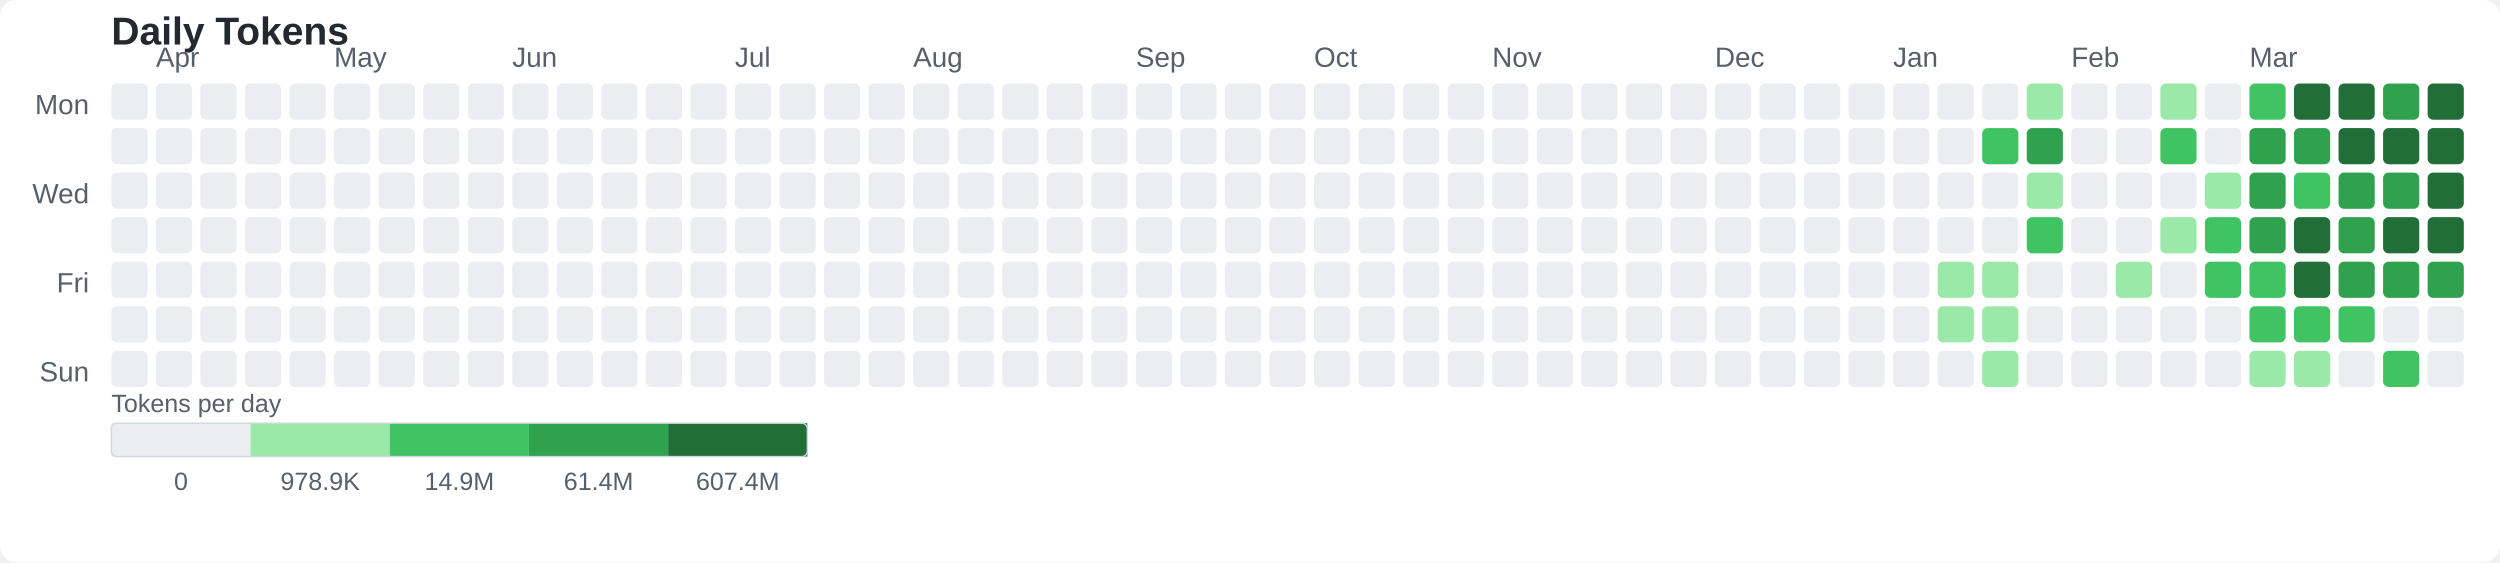
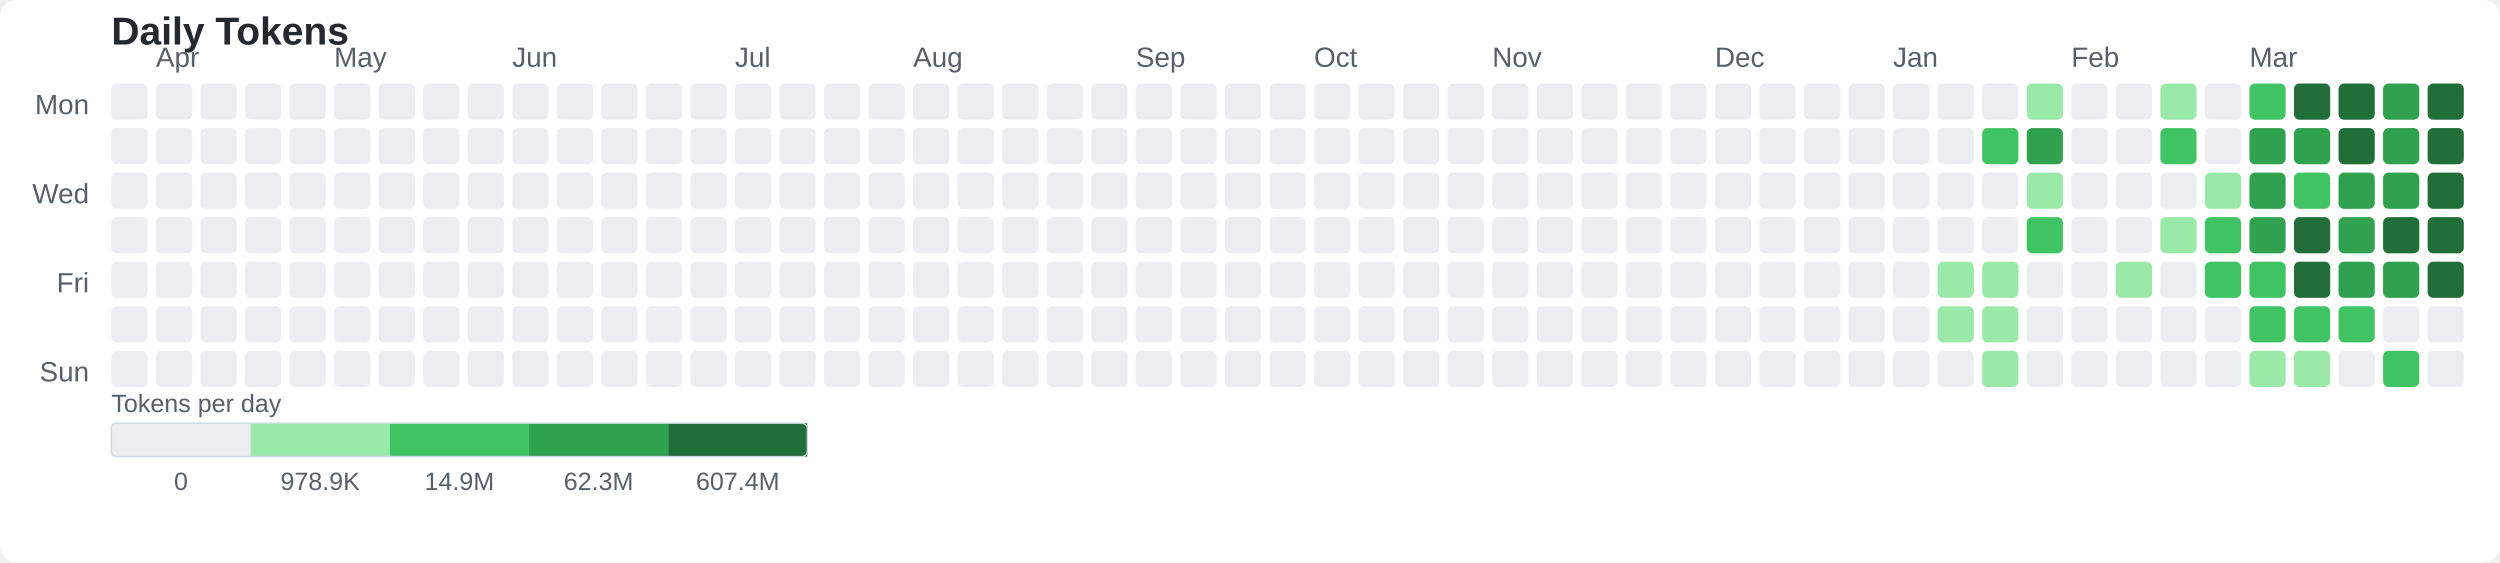
<svg xmlns="http://www.w3.org/2000/svg" width="898" height="202" viewBox="0 0 898 202">
  <rect width="898" height="202" fill="#ffffff" rx="6" />
  <text x="40" y="16" font-family="Arial, sans-serif" font-size="14" fill="#24292f" font-weight="bold">Daily Tokens</text>
  <text x="32" y="41" font-family="Arial, sans-serif" font-size="10" fill="#57606a" text-anchor="end">Mon</text>
  <text x="32" y="73" font-family="Arial, sans-serif" font-size="10" fill="#57606a" text-anchor="end">Wed</text>
  <text x="32" y="105" font-family="Arial, sans-serif" font-size="10" fill="#57606a" text-anchor="end">Fri</text>
  <text x="32" y="137" font-family="Arial, sans-serif" font-size="10" fill="#57606a" text-anchor="end">Sun</text>
  <text x="56" y="24" font-family="Arial, sans-serif" font-size="10" fill="#57606a">Apr</text>
  <text x="120" y="24" font-family="Arial, sans-serif" font-size="10" fill="#57606a">May</text>
  <text x="184" y="24" font-family="Arial, sans-serif" font-size="10" fill="#57606a">Jun</text>
  <text x="264" y="24" font-family="Arial, sans-serif" font-size="10" fill="#57606a">Jul</text>
  <text x="328" y="24" font-family="Arial, sans-serif" font-size="10" fill="#57606a">Aug</text>
  <text x="408" y="24" font-family="Arial, sans-serif" font-size="10" fill="#57606a">Sep</text>
  <text x="472" y="24" font-family="Arial, sans-serif" font-size="10" fill="#57606a">Oct</text>
  <text x="536" y="24" font-family="Arial, sans-serif" font-size="10" fill="#57606a">Nov</text>
  <text x="616" y="24" font-family="Arial, sans-serif" font-size="10" fill="#57606a">Dec</text>
  <text x="680" y="24" font-family="Arial, sans-serif" font-size="10" fill="#57606a">Jan</text>
  <text x="744" y="24" font-family="Arial, sans-serif" font-size="10" fill="#57606a">Feb</text>
  <text x="808" y="24" font-family="Arial, sans-serif" font-size="10" fill="#57606a">Mar</text>
  <rect x="40" y="30" width="13" height="13" rx="2" ry="2" fill="#ebedf0" />
  <rect x="40" y="46" width="13" height="13" rx="2" ry="2" fill="#ebedf0" />
  <rect x="40" y="62" width="13" height="13" rx="2" ry="2" fill="#ebedf0" />
  <rect x="40" y="78" width="13" height="13" rx="2" ry="2" fill="#ebedf0" />
  <rect x="40" y="94" width="13" height="13" rx="2" ry="2" fill="#ebedf0">
    </rect>
  <rect x="40" y="110" width="13" height="13" rx="2" ry="2" fill="#ebedf0">
    </rect>
  <rect x="40" y="126" width="13" height="13" rx="2" ry="2" fill="#ebedf0">
    </rect>
  <rect x="56" y="30" width="13" height="13" rx="2" ry="2" fill="#ebedf0">
    </rect>
  <rect x="56" y="46" width="13" height="13" rx="2" ry="2" fill="#ebedf0">
    </rect>
  <rect x="56" y="62" width="13" height="13" rx="2" ry="2" fill="#ebedf0">
    </rect>
  <rect x="56" y="78" width="13" height="13" rx="2" ry="2" fill="#ebedf0">
    </rect>
  <rect x="56" y="94" width="13" height="13" rx="2" ry="2" fill="#ebedf0">
    </rect>
  <rect x="56" y="110" width="13" height="13" rx="2" ry="2" fill="#ebedf0">
    </rect>
  <rect x="56" y="126" width="13" height="13" rx="2" ry="2" fill="#ebedf0">
    </rect>
  <rect x="72" y="30" width="13" height="13" rx="2" ry="2" fill="#ebedf0">
    </rect>
  <rect x="72" y="46" width="13" height="13" rx="2" ry="2" fill="#ebedf0">
    </rect>
  <rect x="72" y="62" width="13" height="13" rx="2" ry="2" fill="#ebedf0">
    </rect>
  <rect x="72" y="78" width="13" height="13" rx="2" ry="2" fill="#ebedf0">
    </rect>
  <rect x="72" y="94" width="13" height="13" rx="2" ry="2" fill="#ebedf0">
    </rect>
  <rect x="72" y="110" width="13" height="13" rx="2" ry="2" fill="#ebedf0">
    </rect>
  <rect x="72" y="126" width="13" height="13" rx="2" ry="2" fill="#ebedf0">
    </rect>
  <rect x="88" y="30" width="13" height="13" rx="2" ry="2" fill="#ebedf0">
    </rect>
  <rect x="88" y="46" width="13" height="13" rx="2" ry="2" fill="#ebedf0">
    </rect>
  <rect x="88" y="62" width="13" height="13" rx="2" ry="2" fill="#ebedf0">
    </rect>
  <rect x="88" y="78" width="13" height="13" rx="2" ry="2" fill="#ebedf0">
    </rect>
  <rect x="88" y="94" width="13" height="13" rx="2" ry="2" fill="#ebedf0">
    </rect>
  <rect x="88" y="110" width="13" height="13" rx="2" ry="2" fill="#ebedf0">
    </rect>
  <rect x="88" y="126" width="13" height="13" rx="2" ry="2" fill="#ebedf0">
    </rect>
  <rect x="104" y="30" width="13" height="13" rx="2" ry="2" fill="#ebedf0">
    </rect>
  <rect x="104" y="46" width="13" height="13" rx="2" ry="2" fill="#ebedf0">
    </rect>
  <rect x="104" y="62" width="13" height="13" rx="2" ry="2" fill="#ebedf0">
    </rect>
  <rect x="104" y="78" width="13" height="13" rx="2" ry="2" fill="#ebedf0">
    </rect>
  <rect x="104" y="94" width="13" height="13" rx="2" ry="2" fill="#ebedf0">
    </rect>
  <rect x="104" y="110" width="13" height="13" rx="2" ry="2" fill="#ebedf0">
    </rect>
  <rect x="104" y="126" width="13" height="13" rx="2" ry="2" fill="#ebedf0">
    </rect>
  <rect x="120" y="30" width="13" height="13" rx="2" ry="2" fill="#ebedf0">
    </rect>
  <rect x="120" y="46" width="13" height="13" rx="2" ry="2" fill="#ebedf0">
    </rect>
  <rect x="120" y="62" width="13" height="13" rx="2" ry="2" fill="#ebedf0">
    </rect>
  <rect x="120" y="78" width="13" height="13" rx="2" ry="2" fill="#ebedf0">
    </rect>
  <rect x="120" y="94" width="13" height="13" rx="2" ry="2" fill="#ebedf0">
    </rect>
  <rect x="120" y="110" width="13" height="13" rx="2" ry="2" fill="#ebedf0">
    </rect>
  <rect x="120" y="126" width="13" height="13" rx="2" ry="2" fill="#ebedf0">
    </rect>
  <rect x="136" y="30" width="13" height="13" rx="2" ry="2" fill="#ebedf0">
    </rect>
  <rect x="136" y="46" width="13" height="13" rx="2" ry="2" fill="#ebedf0">
    </rect>
  <rect x="136" y="62" width="13" height="13" rx="2" ry="2" fill="#ebedf0">
    </rect>
  <rect x="136" y="78" width="13" height="13" rx="2" ry="2" fill="#ebedf0">
    </rect>
  <rect x="136" y="94" width="13" height="13" rx="2" ry="2" fill="#ebedf0">
    </rect>
  <rect x="136" y="110" width="13" height="13" rx="2" ry="2" fill="#ebedf0">
    </rect>
  <rect x="136" y="126" width="13" height="13" rx="2" ry="2" fill="#ebedf0">
    </rect>
  <rect x="152" y="30" width="13" height="13" rx="2" ry="2" fill="#ebedf0">
    </rect>
  <rect x="152" y="46" width="13" height="13" rx="2" ry="2" fill="#ebedf0">
    </rect>
  <rect x="152" y="62" width="13" height="13" rx="2" ry="2" fill="#ebedf0">
    </rect>
  <rect x="152" y="78" width="13" height="13" rx="2" ry="2" fill="#ebedf0">
    </rect>
  <rect x="152" y="94" width="13" height="13" rx="2" ry="2" fill="#ebedf0">
    </rect>
  <rect x="152" y="110" width="13" height="13" rx="2" ry="2" fill="#ebedf0">
    </rect>
  <rect x="152" y="126" width="13" height="13" rx="2" ry="2" fill="#ebedf0">
    </rect>
  <rect x="168" y="30" width="13" height="13" rx="2" ry="2" fill="#ebedf0">
    </rect>
  <rect x="168" y="46" width="13" height="13" rx="2" ry="2" fill="#ebedf0">
    </rect>
  <rect x="168" y="62" width="13" height="13" rx="2" ry="2" fill="#ebedf0">
    </rect>
  <rect x="168" y="78" width="13" height="13" rx="2" ry="2" fill="#ebedf0">
    </rect>
  <rect x="168" y="94" width="13" height="13" rx="2" ry="2" fill="#ebedf0">
    </rect>
  <rect x="168" y="110" width="13" height="13" rx="2" ry="2" fill="#ebedf0">
    </rect>
  <rect x="168" y="126" width="13" height="13" rx="2" ry="2" fill="#ebedf0">
    </rect>
  <rect x="184" y="30" width="13" height="13" rx="2" ry="2" fill="#ebedf0">
    </rect>
  <rect x="184" y="46" width="13" height="13" rx="2" ry="2" fill="#ebedf0">
    </rect>
  <rect x="184" y="62" width="13" height="13" rx="2" ry="2" fill="#ebedf0">
    </rect>
  <rect x="184" y="78" width="13" height="13" rx="2" ry="2" fill="#ebedf0">
    </rect>
  <rect x="184" y="94" width="13" height="13" rx="2" ry="2" fill="#ebedf0">
    </rect>
  <rect x="184" y="110" width="13" height="13" rx="2" ry="2" fill="#ebedf0">
    </rect>
  <rect x="184" y="126" width="13" height="13" rx="2" ry="2" fill="#ebedf0">
    </rect>
  <rect x="200" y="30" width="13" height="13" rx="2" ry="2" fill="#ebedf0">
    </rect>
  <rect x="200" y="46" width="13" height="13" rx="2" ry="2" fill="#ebedf0">
    </rect>
  <rect x="200" y="62" width="13" height="13" rx="2" ry="2" fill="#ebedf0">
    </rect>
  <rect x="200" y="78" width="13" height="13" rx="2" ry="2" fill="#ebedf0">
    </rect>
  <rect x="200" y="94" width="13" height="13" rx="2" ry="2" fill="#ebedf0">
    </rect>
  <rect x="200" y="110" width="13" height="13" rx="2" ry="2" fill="#ebedf0">
    </rect>
  <rect x="200" y="126" width="13" height="13" rx="2" ry="2" fill="#ebedf0">
    </rect>
  <rect x="216" y="30" width="13" height="13" rx="2" ry="2" fill="#ebedf0">
    </rect>
  <rect x="216" y="46" width="13" height="13" rx="2" ry="2" fill="#ebedf0">
    </rect>
  <rect x="216" y="62" width="13" height="13" rx="2" ry="2" fill="#ebedf0">
    </rect>
  <rect x="216" y="78" width="13" height="13" rx="2" ry="2" fill="#ebedf0">
    </rect>
  <rect x="216" y="94" width="13" height="13" rx="2" ry="2" fill="#ebedf0">
    </rect>
  <rect x="216" y="110" width="13" height="13" rx="2" ry="2" fill="#ebedf0">
    </rect>
  <rect x="216" y="126" width="13" height="13" rx="2" ry="2" fill="#ebedf0">
    </rect>
  <rect x="232" y="30" width="13" height="13" rx="2" ry="2" fill="#ebedf0">
    </rect>
  <rect x="232" y="46" width="13" height="13" rx="2" ry="2" fill="#ebedf0">
    </rect>
  <rect x="232" y="62" width="13" height="13" rx="2" ry="2" fill="#ebedf0">
    </rect>
  <rect x="232" y="78" width="13" height="13" rx="2" ry="2" fill="#ebedf0">
    </rect>
  <rect x="232" y="94" width="13" height="13" rx="2" ry="2" fill="#ebedf0">
    </rect>
  <rect x="232" y="110" width="13" height="13" rx="2" ry="2" fill="#ebedf0">
    </rect>
  <rect x="232" y="126" width="13" height="13" rx="2" ry="2" fill="#ebedf0">
    </rect>
  <rect x="248" y="30" width="13" height="13" rx="2" ry="2" fill="#ebedf0">
    </rect>
  <rect x="248" y="46" width="13" height="13" rx="2" ry="2" fill="#ebedf0">
    </rect>
  <rect x="248" y="62" width="13" height="13" rx="2" ry="2" fill="#ebedf0">
    </rect>
  <rect x="248" y="78" width="13" height="13" rx="2" ry="2" fill="#ebedf0">
    </rect>
  <rect x="248" y="94" width="13" height="13" rx="2" ry="2" fill="#ebedf0">
    </rect>
  <rect x="248" y="110" width="13" height="13" rx="2" ry="2" fill="#ebedf0">
    </rect>
  <rect x="248" y="126" width="13" height="13" rx="2" ry="2" fill="#ebedf0">
    </rect>
  <rect x="264" y="30" width="13" height="13" rx="2" ry="2" fill="#ebedf0">
    </rect>
  <rect x="264" y="46" width="13" height="13" rx="2" ry="2" fill="#ebedf0">
    </rect>
  <rect x="264" y="62" width="13" height="13" rx="2" ry="2" fill="#ebedf0">
    </rect>
  <rect x="264" y="78" width="13" height="13" rx="2" ry="2" fill="#ebedf0">
    </rect>
  <rect x="264" y="94" width="13" height="13" rx="2" ry="2" fill="#ebedf0">
    </rect>
  <rect x="264" y="110" width="13" height="13" rx="2" ry="2" fill="#ebedf0">
    </rect>
  <rect x="264" y="126" width="13" height="13" rx="2" ry="2" fill="#ebedf0">
    </rect>
  <rect x="280" y="30" width="13" height="13" rx="2" ry="2" fill="#ebedf0">
    </rect>
  <rect x="280" y="46" width="13" height="13" rx="2" ry="2" fill="#ebedf0">
    </rect>
  <rect x="280" y="62" width="13" height="13" rx="2" ry="2" fill="#ebedf0">
    </rect>
  <rect x="280" y="78" width="13" height="13" rx="2" ry="2" fill="#ebedf0">
    </rect>
  <rect x="280" y="94" width="13" height="13" rx="2" ry="2" fill="#ebedf0">
    </rect>
  <rect x="280" y="110" width="13" height="13" rx="2" ry="2" fill="#ebedf0">
    </rect>
  <rect x="280" y="126" width="13" height="13" rx="2" ry="2" fill="#ebedf0">
    </rect>
  <rect x="296" y="30" width="13" height="13" rx="2" ry="2" fill="#ebedf0">
    </rect>
  <rect x="296" y="46" width="13" height="13" rx="2" ry="2" fill="#ebedf0">
    </rect>
  <rect x="296" y="62" width="13" height="13" rx="2" ry="2" fill="#ebedf0">
    </rect>
  <rect x="296" y="78" width="13" height="13" rx="2" ry="2" fill="#ebedf0">
    </rect>
  <rect x="296" y="94" width="13" height="13" rx="2" ry="2" fill="#ebedf0">
    </rect>
  <rect x="296" y="110" width="13" height="13" rx="2" ry="2" fill="#ebedf0">
    </rect>
  <rect x="296" y="126" width="13" height="13" rx="2" ry="2" fill="#ebedf0">
    </rect>
  <rect x="312" y="30" width="13" height="13" rx="2" ry="2" fill="#ebedf0">
    </rect>
  <rect x="312" y="46" width="13" height="13" rx="2" ry="2" fill="#ebedf0">
    </rect>
  <rect x="312" y="62" width="13" height="13" rx="2" ry="2" fill="#ebedf0">
    </rect>
  <rect x="312" y="78" width="13" height="13" rx="2" ry="2" fill="#ebedf0">
    </rect>
  <rect x="312" y="94" width="13" height="13" rx="2" ry="2" fill="#ebedf0">
    </rect>
  <rect x="312" y="110" width="13" height="13" rx="2" ry="2" fill="#ebedf0">
    </rect>
  <rect x="312" y="126" width="13" height="13" rx="2" ry="2" fill="#ebedf0">
    </rect>
  <rect x="328" y="30" width="13" height="13" rx="2" ry="2" fill="#ebedf0">
    </rect>
  <rect x="328" y="46" width="13" height="13" rx="2" ry="2" fill="#ebedf0">
    </rect>
  <rect x="328" y="62" width="13" height="13" rx="2" ry="2" fill="#ebedf0">
    </rect>
  <rect x="328" y="78" width="13" height="13" rx="2" ry="2" fill="#ebedf0">
    </rect>
  <rect x="328" y="94" width="13" height="13" rx="2" ry="2" fill="#ebedf0">
    </rect>
  <rect x="328" y="110" width="13" height="13" rx="2" ry="2" fill="#ebedf0">
    </rect>
  <rect x="328" y="126" width="13" height="13" rx="2" ry="2" fill="#ebedf0">
    </rect>
  <rect x="344" y="30" width="13" height="13" rx="2" ry="2" fill="#ebedf0">
    </rect>
  <rect x="344" y="46" width="13" height="13" rx="2" ry="2" fill="#ebedf0">
    </rect>
  <rect x="344" y="62" width="13" height="13" rx="2" ry="2" fill="#ebedf0">
    </rect>
  <rect x="344" y="78" width="13" height="13" rx="2" ry="2" fill="#ebedf0">
    </rect>
  <rect x="344" y="94" width="13" height="13" rx="2" ry="2" fill="#ebedf0">
    </rect>
  <rect x="344" y="110" width="13" height="13" rx="2" ry="2" fill="#ebedf0">
    </rect>
  <rect x="344" y="126" width="13" height="13" rx="2" ry="2" fill="#ebedf0">
    </rect>
  <rect x="360" y="30" width="13" height="13" rx="2" ry="2" fill="#ebedf0">
    </rect>
  <rect x="360" y="46" width="13" height="13" rx="2" ry="2" fill="#ebedf0">
    </rect>
  <rect x="360" y="62" width="13" height="13" rx="2" ry="2" fill="#ebedf0">
    </rect>
  <rect x="360" y="78" width="13" height="13" rx="2" ry="2" fill="#ebedf0">
    </rect>
  <rect x="360" y="94" width="13" height="13" rx="2" ry="2" fill="#ebedf0">
    </rect>
  <rect x="360" y="110" width="13" height="13" rx="2" ry="2" fill="#ebedf0">
    </rect>
  <rect x="360" y="126" width="13" height="13" rx="2" ry="2" fill="#ebedf0">
    </rect>
  <rect x="376" y="30" width="13" height="13" rx="2" ry="2" fill="#ebedf0">
    </rect>
  <rect x="376" y="46" width="13" height="13" rx="2" ry="2" fill="#ebedf0">
    </rect>
  <rect x="376" y="62" width="13" height="13" rx="2" ry="2" fill="#ebedf0">
    </rect>
  <rect x="376" y="78" width="13" height="13" rx="2" ry="2" fill="#ebedf0">
    </rect>
  <rect x="376" y="94" width="13" height="13" rx="2" ry="2" fill="#ebedf0">
    </rect>
  <rect x="376" y="110" width="13" height="13" rx="2" ry="2" fill="#ebedf0">
    </rect>
  <rect x="376" y="126" width="13" height="13" rx="2" ry="2" fill="#ebedf0">
    </rect>
  <rect x="392" y="30" width="13" height="13" rx="2" ry="2" fill="#ebedf0">
    </rect>
  <rect x="392" y="46" width="13" height="13" rx="2" ry="2" fill="#ebedf0">
    </rect>
  <rect x="392" y="62" width="13" height="13" rx="2" ry="2" fill="#ebedf0">
    </rect>
  <rect x="392" y="78" width="13" height="13" rx="2" ry="2" fill="#ebedf0">
    </rect>
  <rect x="392" y="94" width="13" height="13" rx="2" ry="2" fill="#ebedf0">
    </rect>
  <rect x="392" y="110" width="13" height="13" rx="2" ry="2" fill="#ebedf0">
    </rect>
  <rect x="392" y="126" width="13" height="13" rx="2" ry="2" fill="#ebedf0">
    </rect>
  <rect x="408" y="30" width="13" height="13" rx="2" ry="2" fill="#ebedf0">
    </rect>
  <rect x="408" y="46" width="13" height="13" rx="2" ry="2" fill="#ebedf0">
    </rect>
  <rect x="408" y="62" width="13" height="13" rx="2" ry="2" fill="#ebedf0">
    </rect>
  <rect x="408" y="78" width="13" height="13" rx="2" ry="2" fill="#ebedf0">
    </rect>
  <rect x="408" y="94" width="13" height="13" rx="2" ry="2" fill="#ebedf0">
    </rect>
  <rect x="408" y="110" width="13" height="13" rx="2" ry="2" fill="#ebedf0">
    </rect>
  <rect x="408" y="126" width="13" height="13" rx="2" ry="2" fill="#ebedf0">
    </rect>
  <rect x="424" y="30" width="13" height="13" rx="2" ry="2" fill="#ebedf0">
    </rect>
  <rect x="424" y="46" width="13" height="13" rx="2" ry="2" fill="#ebedf0">
    </rect>
  <rect x="424" y="62" width="13" height="13" rx="2" ry="2" fill="#ebedf0">
    </rect>
  <rect x="424" y="78" width="13" height="13" rx="2" ry="2" fill="#ebedf0">
    </rect>
  <rect x="424" y="94" width="13" height="13" rx="2" ry="2" fill="#ebedf0">
    </rect>
  <rect x="424" y="110" width="13" height="13" rx="2" ry="2" fill="#ebedf0">
    </rect>
  <rect x="424" y="126" width="13" height="13" rx="2" ry="2" fill="#ebedf0">
    </rect>
  <rect x="440" y="30" width="13" height="13" rx="2" ry="2" fill="#ebedf0">
    </rect>
  <rect x="440" y="46" width="13" height="13" rx="2" ry="2" fill="#ebedf0">
    </rect>
  <rect x="440" y="62" width="13" height="13" rx="2" ry="2" fill="#ebedf0">
    </rect>
  <rect x="440" y="78" width="13" height="13" rx="2" ry="2" fill="#ebedf0">
    </rect>
  <rect x="440" y="94" width="13" height="13" rx="2" ry="2" fill="#ebedf0">
    </rect>
  <rect x="440" y="110" width="13" height="13" rx="2" ry="2" fill="#ebedf0">
    </rect>
  <rect x="440" y="126" width="13" height="13" rx="2" ry="2" fill="#ebedf0">
    </rect>
  <rect x="456" y="30" width="13" height="13" rx="2" ry="2" fill="#ebedf0">
    </rect>
  <rect x="456" y="46" width="13" height="13" rx="2" ry="2" fill="#ebedf0">
    </rect>
  <rect x="456" y="62" width="13" height="13" rx="2" ry="2" fill="#ebedf0">
    </rect>
  <rect x="456" y="78" width="13" height="13" rx="2" ry="2" fill="#ebedf0">
    </rect>
  <rect x="456" y="94" width="13" height="13" rx="2" ry="2" fill="#ebedf0">
    </rect>
  <rect x="456" y="110" width="13" height="13" rx="2" ry="2" fill="#ebedf0">
    </rect>
  <rect x="456" y="126" width="13" height="13" rx="2" ry="2" fill="#ebedf0">
    </rect>
  <rect x="472" y="30" width="13" height="13" rx="2" ry="2" fill="#ebedf0">
    </rect>
  <rect x="472" y="46" width="13" height="13" rx="2" ry="2" fill="#ebedf0">
    </rect>
  <rect x="472" y="62" width="13" height="13" rx="2" ry="2" fill="#ebedf0">
    </rect>
  <rect x="472" y="78" width="13" height="13" rx="2" ry="2" fill="#ebedf0">
    </rect>
  <rect x="472" y="94" width="13" height="13" rx="2" ry="2" fill="#ebedf0">
    </rect>
  <rect x="472" y="110" width="13" height="13" rx="2" ry="2" fill="#ebedf0">
    </rect>
  <rect x="472" y="126" width="13" height="13" rx="2" ry="2" fill="#ebedf0">
    </rect>
  <rect x="488" y="30" width="13" height="13" rx="2" ry="2" fill="#ebedf0">
    </rect>
  <rect x="488" y="46" width="13" height="13" rx="2" ry="2" fill="#ebedf0">
    </rect>
  <rect x="488" y="62" width="13" height="13" rx="2" ry="2" fill="#ebedf0">
    </rect>
  <rect x="488" y="78" width="13" height="13" rx="2" ry="2" fill="#ebedf0">
    </rect>
  <rect x="488" y="94" width="13" height="13" rx="2" ry="2" fill="#ebedf0">
    </rect>
  <rect x="488" y="110" width="13" height="13" rx="2" ry="2" fill="#ebedf0">
    </rect>
  <rect x="488" y="126" width="13" height="13" rx="2" ry="2" fill="#ebedf0">
    </rect>
  <rect x="504" y="30" width="13" height="13" rx="2" ry="2" fill="#ebedf0">
    </rect>
  <rect x="504" y="46" width="13" height="13" rx="2" ry="2" fill="#ebedf0">
    </rect>
  <rect x="504" y="62" width="13" height="13" rx="2" ry="2" fill="#ebedf0">
    </rect>
  <rect x="504" y="78" width="13" height="13" rx="2" ry="2" fill="#ebedf0">
    </rect>
  <rect x="504" y="94" width="13" height="13" rx="2" ry="2" fill="#ebedf0">
    </rect>
  <rect x="504" y="110" width="13" height="13" rx="2" ry="2" fill="#ebedf0">
    </rect>
  <rect x="504" y="126" width="13" height="13" rx="2" ry="2" fill="#ebedf0">
    </rect>
  <rect x="520" y="30" width="13" height="13" rx="2" ry="2" fill="#ebedf0">
    </rect>
  <rect x="520" y="46" width="13" height="13" rx="2" ry="2" fill="#ebedf0">
    </rect>
  <rect x="520" y="62" width="13" height="13" rx="2" ry="2" fill="#ebedf0">
    </rect>
  <rect x="520" y="78" width="13" height="13" rx="2" ry="2" fill="#ebedf0">
    </rect>
  <rect x="520" y="94" width="13" height="13" rx="2" ry="2" fill="#ebedf0">
    </rect>
  <rect x="520" y="110" width="13" height="13" rx="2" ry="2" fill="#ebedf0">
    </rect>
  <rect x="520" y="126" width="13" height="13" rx="2" ry="2" fill="#ebedf0">
    </rect>
  <rect x="536" y="30" width="13" height="13" rx="2" ry="2" fill="#ebedf0">
    </rect>
  <rect x="536" y="46" width="13" height="13" rx="2" ry="2" fill="#ebedf0">
    </rect>
  <rect x="536" y="62" width="13" height="13" rx="2" ry="2" fill="#ebedf0">
    </rect>
  <rect x="536" y="78" width="13" height="13" rx="2" ry="2" fill="#ebedf0">
    </rect>
  <rect x="536" y="94" width="13" height="13" rx="2" ry="2" fill="#ebedf0">
    </rect>
  <rect x="536" y="110" width="13" height="13" rx="2" ry="2" fill="#ebedf0">
    </rect>
  <rect x="536" y="126" width="13" height="13" rx="2" ry="2" fill="#ebedf0">
    </rect>
  <rect x="552" y="30" width="13" height="13" rx="2" ry="2" fill="#ebedf0">
    </rect>
  <rect x="552" y="46" width="13" height="13" rx="2" ry="2" fill="#ebedf0">
    </rect>
  <rect x="552" y="62" width="13" height="13" rx="2" ry="2" fill="#ebedf0">
    </rect>
  <rect x="552" y="78" width="13" height="13" rx="2" ry="2" fill="#ebedf0">
    </rect>
  <rect x="552" y="94" width="13" height="13" rx="2" ry="2" fill="#ebedf0">
    </rect>
  <rect x="552" y="110" width="13" height="13" rx="2" ry="2" fill="#ebedf0">
    </rect>
  <rect x="552" y="126" width="13" height="13" rx="2" ry="2" fill="#ebedf0">
    </rect>
  <rect x="568" y="30" width="13" height="13" rx="2" ry="2" fill="#ebedf0">
    </rect>
  <rect x="568" y="46" width="13" height="13" rx="2" ry="2" fill="#ebedf0">
    </rect>
  <rect x="568" y="62" width="13" height="13" rx="2" ry="2" fill="#ebedf0">
    </rect>
  <rect x="568" y="78" width="13" height="13" rx="2" ry="2" fill="#ebedf0">
    </rect>
  <rect x="568" y="94" width="13" height="13" rx="2" ry="2" fill="#ebedf0">
    </rect>
  <rect x="568" y="110" width="13" height="13" rx="2" ry="2" fill="#ebedf0">
    </rect>
  <rect x="568" y="126" width="13" height="13" rx="2" ry="2" fill="#ebedf0">
    </rect>
  <rect x="584" y="30" width="13" height="13" rx="2" ry="2" fill="#ebedf0">
    </rect>
  <rect x="584" y="46" width="13" height="13" rx="2" ry="2" fill="#ebedf0">
    </rect>
  <rect x="584" y="62" width="13" height="13" rx="2" ry="2" fill="#ebedf0">
    </rect>
  <rect x="584" y="78" width="13" height="13" rx="2" ry="2" fill="#ebedf0">
    </rect>
  <rect x="584" y="94" width="13" height="13" rx="2" ry="2" fill="#ebedf0">
    </rect>
  <rect x="584" y="110" width="13" height="13" rx="2" ry="2" fill="#ebedf0">
    </rect>
  <rect x="584" y="126" width="13" height="13" rx="2" ry="2" fill="#ebedf0">
    </rect>
  <rect x="600" y="30" width="13" height="13" rx="2" ry="2" fill="#ebedf0">
    </rect>
  <rect x="600" y="46" width="13" height="13" rx="2" ry="2" fill="#ebedf0">
    </rect>
  <rect x="600" y="62" width="13" height="13" rx="2" ry="2" fill="#ebedf0">
    </rect>
  <rect x="600" y="78" width="13" height="13" rx="2" ry="2" fill="#ebedf0">
    </rect>
  <rect x="600" y="94" width="13" height="13" rx="2" ry="2" fill="#ebedf0">
    </rect>
  <rect x="600" y="110" width="13" height="13" rx="2" ry="2" fill="#ebedf0">
    </rect>
  <rect x="600" y="126" width="13" height="13" rx="2" ry="2" fill="#ebedf0">
    </rect>
  <rect x="616" y="30" width="13" height="13" rx="2" ry="2" fill="#ebedf0">
    </rect>
  <rect x="616" y="46" width="13" height="13" rx="2" ry="2" fill="#ebedf0">
    </rect>
  <rect x="616" y="62" width="13" height="13" rx="2" ry="2" fill="#ebedf0">
    </rect>
  <rect x="616" y="78" width="13" height="13" rx="2" ry="2" fill="#ebedf0">
    </rect>
  <rect x="616" y="94" width="13" height="13" rx="2" ry="2" fill="#ebedf0">
    </rect>
  <rect x="616" y="110" width="13" height="13" rx="2" ry="2" fill="#ebedf0">
    </rect>
  <rect x="616" y="126" width="13" height="13" rx="2" ry="2" fill="#ebedf0">
    </rect>
  <rect x="632" y="30" width="13" height="13" rx="2" ry="2" fill="#ebedf0">
    </rect>
  <rect x="632" y="46" width="13" height="13" rx="2" ry="2" fill="#ebedf0">
    </rect>
  <rect x="632" y="62" width="13" height="13" rx="2" ry="2" fill="#ebedf0">
    </rect>
  <rect x="632" y="78" width="13" height="13" rx="2" ry="2" fill="#ebedf0">
    </rect>
  <rect x="632" y="94" width="13" height="13" rx="2" ry="2" fill="#ebedf0">
    </rect>
  <rect x="632" y="110" width="13" height="13" rx="2" ry="2" fill="#ebedf0">
    </rect>
  <rect x="632" y="126" width="13" height="13" rx="2" ry="2" fill="#ebedf0">
    </rect>
  <rect x="648" y="30" width="13" height="13" rx="2" ry="2" fill="#ebedf0">
    </rect>
  <rect x="648" y="46" width="13" height="13" rx="2" ry="2" fill="#ebedf0">
    </rect>
  <rect x="648" y="62" width="13" height="13" rx="2" ry="2" fill="#ebedf0">
    </rect>
  <rect x="648" y="78" width="13" height="13" rx="2" ry="2" fill="#ebedf0">
    </rect>
  <rect x="648" y="94" width="13" height="13" rx="2" ry="2" fill="#ebedf0">
    </rect>
  <rect x="648" y="110" width="13" height="13" rx="2" ry="2" fill="#ebedf0">
    </rect>
  <rect x="648" y="126" width="13" height="13" rx="2" ry="2" fill="#ebedf0">
    </rect>
  <rect x="664" y="30" width="13" height="13" rx="2" ry="2" fill="#ebedf0">
    </rect>
  <rect x="664" y="46" width="13" height="13" rx="2" ry="2" fill="#ebedf0">
    </rect>
  <rect x="664" y="62" width="13" height="13" rx="2" ry="2" fill="#ebedf0">
    </rect>
  <rect x="664" y="78" width="13" height="13" rx="2" ry="2" fill="#ebedf0">
    </rect>
  <rect x="664" y="94" width="13" height="13" rx="2" ry="2" fill="#ebedf0">
    </rect>
  <rect x="664" y="110" width="13" height="13" rx="2" ry="2" fill="#ebedf0">
    </rect>
  <rect x="664" y="126" width="13" height="13" rx="2" ry="2" fill="#ebedf0">
    </rect>
  <rect x="680" y="30" width="13" height="13" rx="2" ry="2" fill="#ebedf0">
    </rect>
  <rect x="680" y="46" width="13" height="13" rx="2" ry="2" fill="#ebedf0">
    </rect>
  <rect x="680" y="62" width="13" height="13" rx="2" ry="2" fill="#ebedf0">
    </rect>
  <rect x="680" y="78" width="13" height="13" rx="2" ry="2" fill="#ebedf0">
    </rect>
  <rect x="680" y="94" width="13" height="13" rx="2" ry="2" fill="#ebedf0">
    </rect>
  <rect x="680" y="110" width="13" height="13" rx="2" ry="2" fill="#ebedf0">
    </rect>
  <rect x="680" y="126" width="13" height="13" rx="2" ry="2" fill="#ebedf0">
    </rect>
  <rect x="696" y="30" width="13" height="13" rx="2" ry="2" fill="#ebedf0">
    </rect>
  <rect x="696" y="46" width="13" height="13" rx="2" ry="2" fill="#ebedf0">
    </rect>
  <rect x="696" y="62" width="13" height="13" rx="2" ry="2" fill="#ebedf0">
    </rect>
  <rect x="696" y="78" width="13" height="13" rx="2" ry="2" fill="#ebedf0">
    </rect>
  <rect x="696" y="94" width="13" height="13" rx="2" ry="2" fill="#9be9a8">
    </rect>
  <rect x="696" y="110" width="13" height="13" rx="2" ry="2" fill="#9be9a8">
    </rect>
  <rect x="696" y="126" width="13" height="13" rx="2" ry="2" fill="#ebedf0">
    </rect>
  <rect x="712" y="30" width="13" height="13" rx="2" ry="2" fill="#ebedf0">
    </rect>
  <rect x="712" y="46" width="13" height="13" rx="2" ry="2" fill="#40c463">
    </rect>
  <rect x="712" y="62" width="13" height="13" rx="2" ry="2" fill="#ebedf0">
    </rect>
  <rect x="712" y="78" width="13" height="13" rx="2" ry="2" fill="#ebedf0">
    </rect>
  <rect x="712" y="94" width="13" height="13" rx="2" ry="2" fill="#9be9a8">
    </rect>
  <rect x="712" y="110" width="13" height="13" rx="2" ry="2" fill="#9be9a8">
    </rect>
  <rect x="712" y="126" width="13" height="13" rx="2" ry="2" fill="#9be9a8">
    </rect>
  <rect x="728" y="30" width="13" height="13" rx="2" ry="2" fill="#9be9a8">
    </rect>
  <rect x="728" y="46" width="13" height="13" rx="2" ry="2" fill="#30a14e">
    </rect>
  <rect x="728" y="62" width="13" height="13" rx="2" ry="2" fill="#9be9a8">
    </rect>
  <rect x="728" y="78" width="13" height="13" rx="2" ry="2" fill="#40c463">
    </rect>
  <rect x="728" y="94" width="13" height="13" rx="2" ry="2" fill="#ebedf0">
    </rect>
  <rect x="728" y="110" width="13" height="13" rx="2" ry="2" fill="#ebedf0">
    </rect>
  <rect x="728" y="126" width="13" height="13" rx="2" ry="2" fill="#ebedf0">
    </rect>
  <rect x="744" y="30" width="13" height="13" rx="2" ry="2" fill="#ebedf0">
    </rect>
  <rect x="744" y="46" width="13" height="13" rx="2" ry="2" fill="#ebedf0">
    </rect>
  <rect x="744" y="62" width="13" height="13" rx="2" ry="2" fill="#ebedf0">
    </rect>
  <rect x="744" y="78" width="13" height="13" rx="2" ry="2" fill="#ebedf0">
    </rect>
  <rect x="744" y="94" width="13" height="13" rx="2" ry="2" fill="#ebedf0">
    </rect>
  <rect x="744" y="110" width="13" height="13" rx="2" ry="2" fill="#ebedf0">
    </rect>
  <rect x="744" y="126" width="13" height="13" rx="2" ry="2" fill="#ebedf0">
    </rect>
  <rect x="760" y="30" width="13" height="13" rx="2" ry="2" fill="#ebedf0">
    </rect>
  <rect x="760" y="46" width="13" height="13" rx="2" ry="2" fill="#ebedf0">
    </rect>
  <rect x="760" y="62" width="13" height="13" rx="2" ry="2" fill="#ebedf0">
    </rect>
  <rect x="760" y="78" width="13" height="13" rx="2" ry="2" fill="#ebedf0">
    </rect>
  <rect x="760" y="94" width="13" height="13" rx="2" ry="2" fill="#9be9a8">
    </rect>
  <rect x="760" y="110" width="13" height="13" rx="2" ry="2" fill="#ebedf0">
    </rect>
  <rect x="760" y="126" width="13" height="13" rx="2" ry="2" fill="#ebedf0">
    </rect>
  <rect x="776" y="30" width="13" height="13" rx="2" ry="2" fill="#9be9a8">
    </rect>
  <rect x="776" y="46" width="13" height="13" rx="2" ry="2" fill="#40c463">
    </rect>
  <rect x="776" y="62" width="13" height="13" rx="2" ry="2" fill="#ebedf0">
    </rect>
  <rect x="776" y="78" width="13" height="13" rx="2" ry="2" fill="#9be9a8">
    </rect>
  <rect x="776" y="94" width="13" height="13" rx="2" ry="2" fill="#ebedf0">
    </rect>
  <rect x="776" y="110" width="13" height="13" rx="2" ry="2" fill="#ebedf0">
    </rect>
  <rect x="776" y="126" width="13" height="13" rx="2" ry="2" fill="#ebedf0">
    </rect>
  <rect x="792" y="30" width="13" height="13" rx="2" ry="2" fill="#ebedf0">
    </rect>
  <rect x="792" y="46" width="13" height="13" rx="2" ry="2" fill="#ebedf0">
    </rect>
  <rect x="792" y="62" width="13" height="13" rx="2" ry="2" fill="#9be9a8">
    </rect>
  <rect x="792" y="78" width="13" height="13" rx="2" ry="2" fill="#40c463">
    </rect>
  <rect x="792" y="94" width="13" height="13" rx="2" ry="2" fill="#40c463">
    </rect>
  <rect x="792" y="110" width="13" height="13" rx="2" ry="2" fill="#ebedf0">
    </rect>
  <rect x="792" y="126" width="13" height="13" rx="2" ry="2" fill="#ebedf0">
    </rect>
  <rect x="808" y="30" width="13" height="13" rx="2" ry="2" fill="#40c463">
    </rect>
  <rect x="808" y="46" width="13" height="13" rx="2" ry="2" fill="#30a14e">
    </rect>
  <rect x="808" y="62" width="13" height="13" rx="2" ry="2" fill="#30a14e">
    </rect>
  <rect x="808" y="78" width="13" height="13" rx="2" ry="2" fill="#30a14e">
    </rect>
  <rect x="808" y="94" width="13" height="13" rx="2" ry="2" fill="#40c463">
    </rect>
  <rect x="808" y="110" width="13" height="13" rx="2" ry="2" fill="#40c463">
    </rect>
  <rect x="808" y="126" width="13" height="13" rx="2" ry="2" fill="#9be9a8">
    </rect>
  <rect x="824" y="30" width="13" height="13" rx="2" ry="2" fill="#216e39">
    </rect>
  <rect x="824" y="46" width="13" height="13" rx="2" ry="2" fill="#30a14e">
    </rect>
  <rect x="824" y="62" width="13" height="13" rx="2" ry="2" fill="#40c463">
    </rect>
  <rect x="824" y="78" width="13" height="13" rx="2" ry="2" fill="#216e39">
    </rect>
  <rect x="824" y="94" width="13" height="13" rx="2" ry="2" fill="#216e39">
    </rect>
  <rect x="824" y="110" width="13" height="13" rx="2" ry="2" fill="#40c463">
    </rect>
  <rect x="824" y="126" width="13" height="13" rx="2" ry="2" fill="#9be9a8">
    </rect>
  <rect x="840" y="30" width="13" height="13" rx="2" ry="2" fill="#216e39">
    </rect>
  <rect x="840" y="46" width="13" height="13" rx="2" ry="2" fill="#216e39">
    </rect>
  <rect x="840" y="62" width="13" height="13" rx="2" ry="2" fill="#30a14e">
    </rect>
  <rect x="840" y="78" width="13" height="13" rx="2" ry="2" fill="#30a14e">
    </rect>
  <rect x="840" y="94" width="13" height="13" rx="2" ry="2" fill="#30a14e">
    </rect>
  <rect x="840" y="110" width="13" height="13" rx="2" ry="2" fill="#40c463">
    </rect>
  <rect x="840" y="126" width="13" height="13" rx="2" ry="2" fill="#ebedf0">
    </rect>
  <rect x="856" y="30" width="13" height="13" rx="2" ry="2" fill="#30a14e">
    </rect>
-   <rect x="856" y="46" width="13" height="13" rx="2" ry="2" fill="#216e39">
+   <rect x="856" y="46" width="13" height="13" rx="2" ry="2" fill="#30a14e">
    </rect>
  <rect x="856" y="62" width="13" height="13" rx="2" ry="2" fill="#30a14e">
    </rect>
  <rect x="856" y="78" width="13" height="13" rx="2" ry="2" fill="#216e39">
    </rect>
  <rect x="856" y="94" width="13" height="13" rx="2" ry="2" fill="#30a14e">
    </rect>
  <rect x="856" y="110" width="13" height="13" rx="2" ry="2" fill="#ebedf0">
    </rect>
  <rect x="856" y="126" width="13" height="13" rx="2" ry="2" fill="#40c463">
    </rect>
  <rect x="872" y="30" width="13" height="13" rx="2" ry="2" fill="#216e39">
    </rect>
  <rect x="872" y="46" width="13" height="13" rx="2" ry="2" fill="#216e39">
    </rect>
  <rect x="872" y="62" width="13" height="13" rx="2" ry="2" fill="#216e39">
    </rect>
  <rect x="872" y="78" width="13" height="13" rx="2" ry="2" fill="#216e39">
    </rect>
-   <rect x="872" y="94" width="13" height="13" rx="2" ry="2" fill="#30a14e">
+   <rect x="872" y="94" width="13" height="13" rx="2" ry="2" fill="#216e39">
    </rect>
  <rect x="872" y="110" width="13" height="13" rx="2" ry="2" fill="#ebedf0" />
  <rect x="872" y="126" width="13" height="13" rx="2" ry="2" fill="#ebedf0" />
  <rect x="40" y="152" width="50" height="12" fill="#ebedf0" />
  <rect x="90" y="152" width="50" height="12" fill="#9be9a8" />
  <rect x="140" y="152" width="50" height="12" fill="#40c463" />
  <rect x="190" y="152" width="50" height="12" fill="#30a14e" />
  <rect x="240" y="152" width="50" height="12" fill="#216e39" />
  <rect x="40" y="152" width="250" height="12" fill="none" stroke="#d0d7de" stroke-width="0.5" rx="2" />
  <text x="65" y="176" font-family="Arial, sans-serif" font-size="9" fill="#57606a" text-anchor="middle">0</text>
  <text x="115" y="176" font-family="Arial, sans-serif" font-size="9" fill="#57606a" text-anchor="middle">978.9K</text>
  <text x="165" y="176" font-family="Arial, sans-serif" font-size="9" fill="#57606a" text-anchor="middle">14.9M</text>
-   <text x="215" y="176" font-family="Arial, sans-serif" font-size="9" fill="#57606a" text-anchor="middle">61.4M</text>
+   <text x="215" y="176" font-family="Arial, sans-serif" font-size="9" fill="#57606a" text-anchor="middle">62.3M</text>
  <text x="265" y="176" font-family="Arial, sans-serif" font-size="9" fill="#57606a" text-anchor="middle">607.4M</text>
  <text x="40" y="148" font-family="Arial, sans-serif" font-size="9" fill="#57606a">Tokens per day</text>
</svg>
